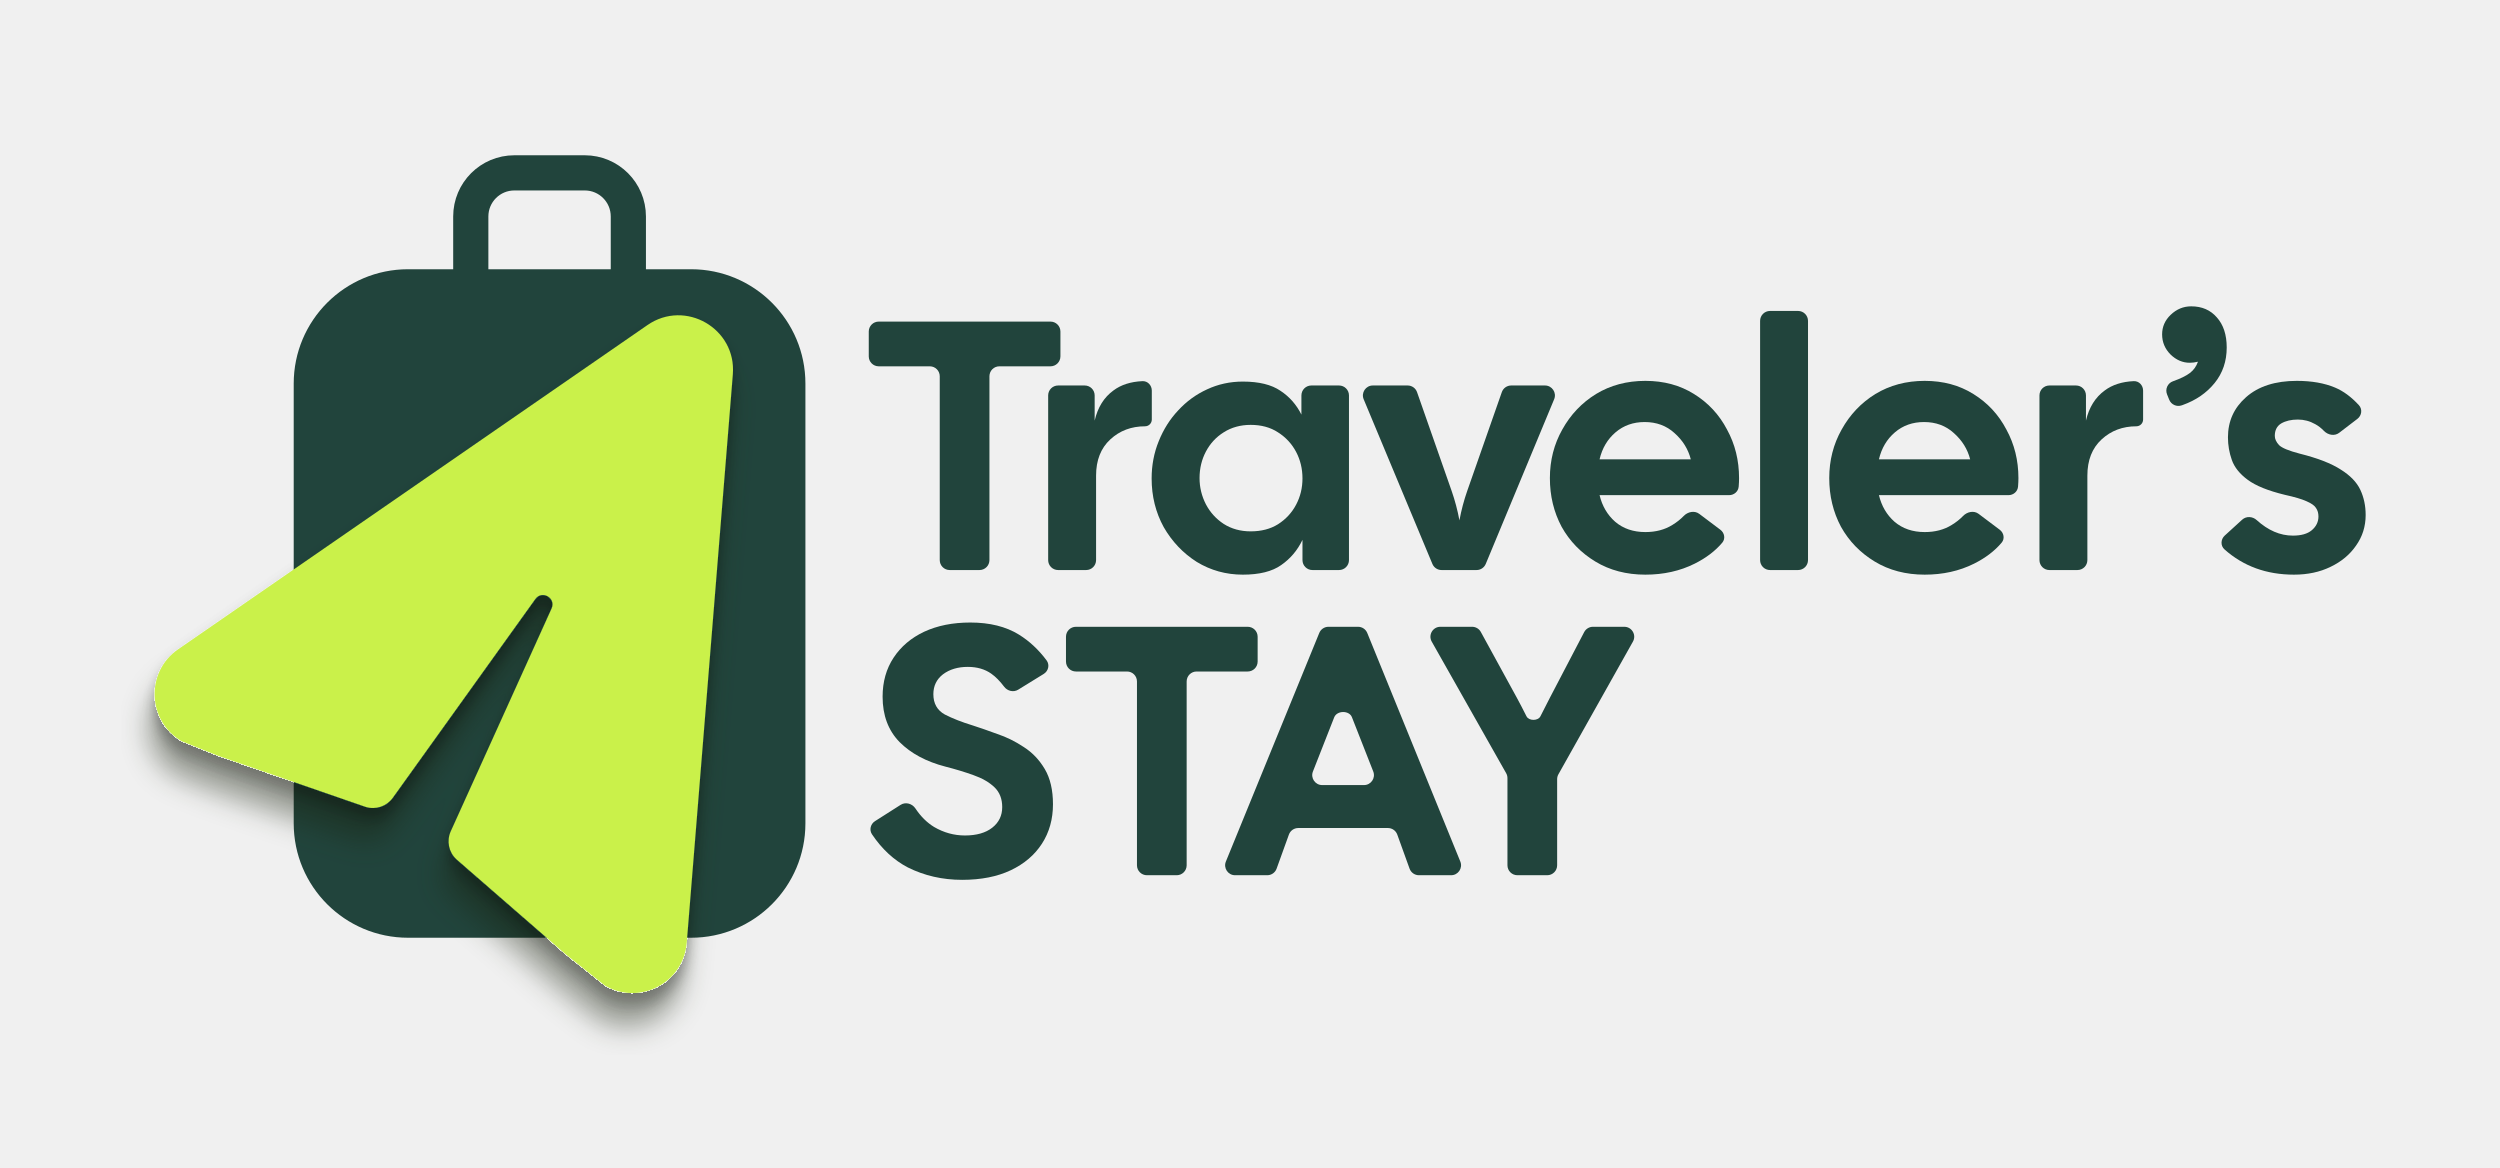
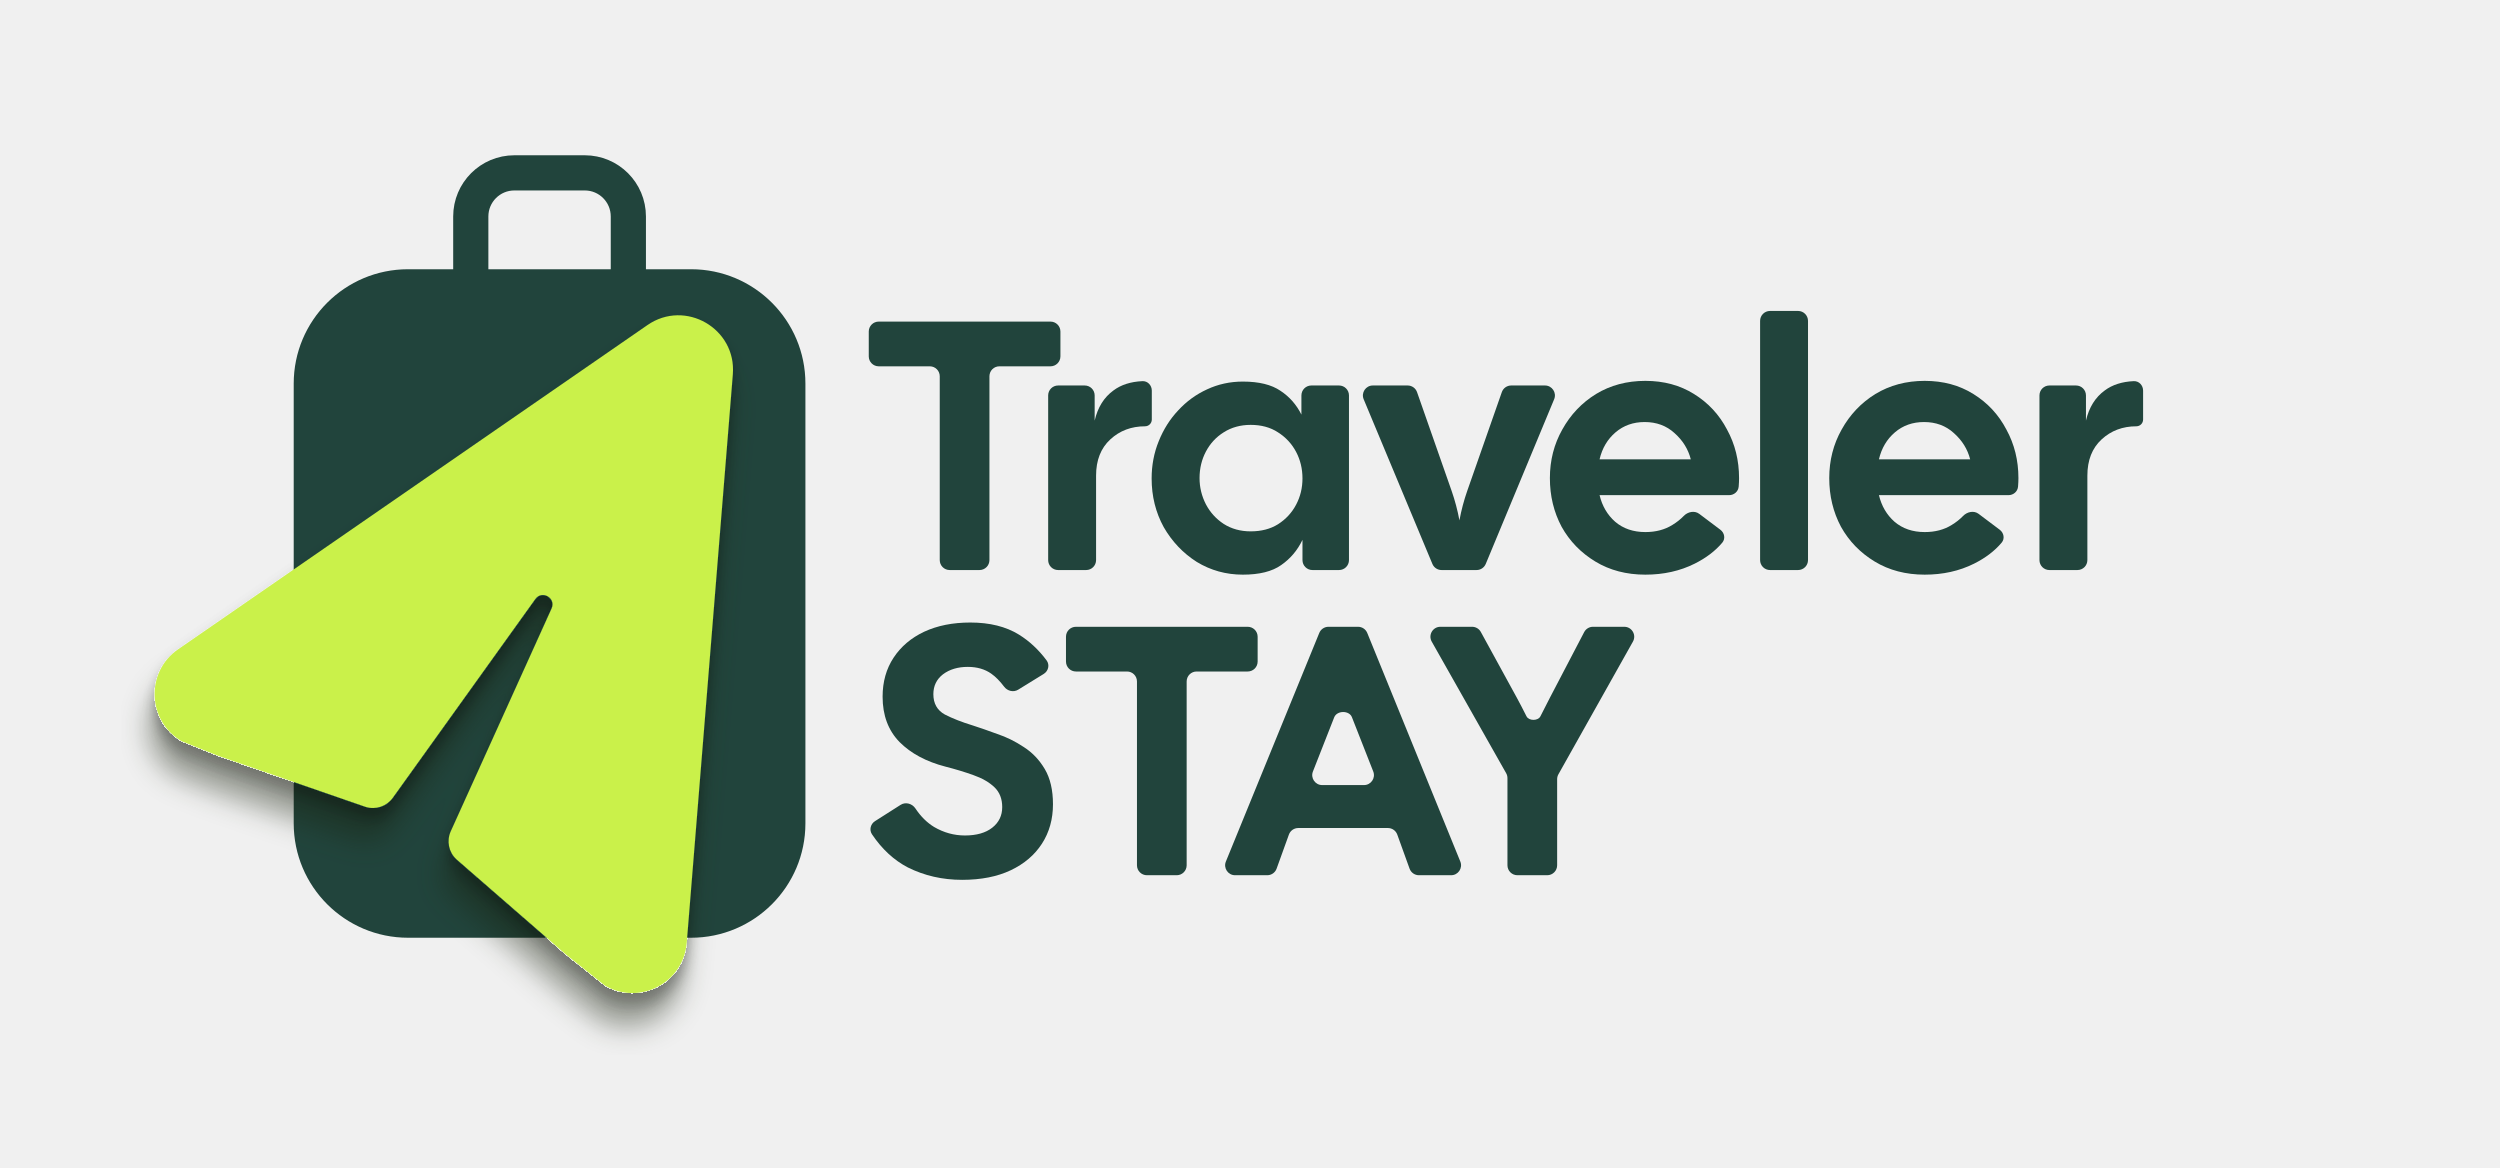
<svg xmlns="http://www.w3.org/2000/svg" width="6537" height="3054" viewBox="0 0 6537 3054" fill="none">
  <g clip-path="url(#clip0_10_38)">
    <rect x="768" y="704" width="1338" height="1748" rx="299" fill="#21443C" />
  </g>
  <g clip-path="url(#clip1_10_38)">
</g>
  <rect x="1231" y="452" width="412" height="481" rx="114" stroke="#21443C" stroke-width="92" />
  <g filter="url(#filter0_ddd_10_38)">
    <path d="M1795.59 2465.61L1916.19 978.833C1925.92 858.991 1791.92 781.628 1693 849.973L465.742 1697.82C379.696 1757.27 384.997 1886.06 475.626 1938.39C507.475 1951.13 539.359 1963.87 571.208 1976.61C699.49 2021 827.736 2065.4 956.018 2109.79C982.304 2118.02 1010.9 2108.47 1026.94 2086.11L1399.75 1566.3C1417.19 1541.99 1454.79 1563.7 1442.44 1590.95L1178.67 2173.72C1167.33 2198.79 1173.36 2228.33 1193.63 2246.98C1288.73 2329.68 1383.84 2412.38 1478.95 2495.08C1513.39 2522.49 1547.83 2549.9 1582.25 2577.33C1672.88 2629.65 1787.09 2569.86 1795.53 2465.6L1795.59 2465.61Z" fill="#CAF14A" />
  </g>
  <path d="M3967.69 2288.55C3953.33 2288.55 3941.69 2276.91 3941.69 2262.55V2034.61C3941.69 2030.12 3940.53 2025.71 3938.32 2021.81L3743.69 1677.71C3733.89 1660.37 3746.41 1638.91 3766.32 1638.91H3849.25C3858.75 1638.91 3867.5 1644.09 3872.06 1652.42L3966.75 1825.45C3974.79 1840.29 3982.84 1855.76 3990.88 1871.85C3991.13 1872.31 3991.38 1872.78 3991.62 1873.24C3998.15 1885.53 4021.98 1885.32 4028 1872.78C4036.04 1856.69 4044.09 1840.91 4052.13 1825.45L4142.28 1652.87C4146.77 1644.29 4155.65 1638.91 4165.33 1638.91H4247.15C4267.03 1638.91 4279.55 1660.31 4269.82 1677.64L4074.95 2024.62C4072.77 2028.5 4071.62 2032.89 4071.62 2037.35V2262.55C4071.62 2276.91 4059.98 2288.55 4045.62 2288.55H3967.69Z" fill="#21443C" />
  <path d="M3229.51 2288.55C3211.03 2288.55 3198.45 2269.82 3205.44 2252.71L3449.62 1655.07C3453.61 1645.3 3463.13 1638.91 3473.69 1638.91H3551.03C3561.61 1638.91 3571.13 1645.31 3575.11 1655.1L3818.44 2252.74C3825.4 2269.84 3812.82 2288.55 3794.36 2288.55H3710.21C3699.25 2288.55 3689.47 2281.68 3685.75 2271.37L3653.6 2182.29C3649.88 2171.98 3640.1 2165.12 3629.15 2165.12H3394.67C3383.71 2165.12 3373.93 2171.98 3370.21 2182.29L3338.06 2271.37C3334.34 2281.68 3324.56 2288.55 3313.61 2288.55H3229.51ZM3488.71 1875.56L3433.04 2017.32C3426.35 2034.37 3438.92 2052.82 3457.25 2052.82H3566.57C3584.9 2052.82 3597.47 2034.37 3590.77 2017.32L3535.11 1875.56C3528.19 1857.1 3496.11 1857.29 3488.71 1875.56Z" fill="#21443C" />
  <path d="M2998.94 2288.55C2984.58 2288.55 2972.94 2276.91 2972.94 2262.55V1781.84C2972.94 1767.48 2961.3 1755.84 2946.94 1755.84H2813.33C2798.97 1755.84 2787.33 1744.2 2787.33 1729.84V1664.91C2787.33 1650.55 2798.97 1638.91 2813.33 1638.91H3262.48C3276.84 1638.91 3288.48 1650.55 3288.48 1664.91V1729.84C3288.48 1744.2 3276.84 1755.84 3262.48 1755.84H3128.87C3114.51 1755.84 3102.87 1767.48 3102.87 1781.84V2262.55C3102.87 2276.91 3091.23 2288.55 3076.87 2288.55H2998.94Z" fill="#21443C" />
  <path d="M2515.72 2300.61C2464.37 2300.61 2417.04 2289.78 2373.73 2268.13C2337.36 2249.16 2306.16 2220.31 2280.12 2181.59C2272.36 2170.05 2276.24 2154.59 2287.97 2147.13L2354.97 2104.49C2367.98 2096.21 2385.14 2101.14 2393.68 2113.98C2407.6 2134.9 2423.84 2151.01 2442.4 2162.33C2467.77 2177.18 2494.68 2184.6 2523.14 2184.6C2553.46 2184.6 2577.28 2177.8 2594.6 2164.19C2611.93 2150.58 2620.59 2132.63 2620.59 2110.36C2620.59 2088.7 2613.78 2071.38 2600.17 2058.39C2586.56 2045.4 2568.31 2034.88 2545.42 2026.83C2523.14 2018.79 2498.71 2011.37 2472.1 2004.56C2421.99 1991.57 2382.08 1970.22 2352.38 1940.53C2322.68 1910.21 2307.83 1870.61 2307.83 1821.73C2307.83 1782.76 2317.42 1748.73 2336.6 1719.65C2355.78 1690.57 2382.39 1667.99 2416.42 1651.9C2451.06 1635.81 2491.28 1627.77 2537.06 1627.77C2587.8 1627.77 2630.18 1638.29 2664.21 1659.32C2691.54 1676.22 2715.68 1698.7 2736.63 1726.78C2745.27 1738.36 2741.42 1754.6 2729.12 1762.19L2662.32 1803.38C2650.06 1810.94 2634.13 1806.96 2625.49 1795.43C2614.56 1780.85 2603.34 1769.51 2591.82 1761.41C2575.12 1749.65 2554.7 1743.78 2530.57 1743.78C2504.58 1743.78 2482.93 1750.27 2465.6 1763.27C2448.9 1776.26 2440.55 1793.58 2440.55 1815.24C2440.55 1839.37 2450.45 1857 2470.24 1868.14C2490.66 1878.65 2515.1 1888.24 2543.56 1896.91C2562.74 1903.09 2584.09 1910.52 2607.6 1919.18C2631.73 1927.22 2654.93 1938.67 2677.2 1953.52C2699.47 1967.75 2717.73 1986.93 2731.96 2011.06C2746.19 2035.19 2753.3 2065.81 2753.3 2102.94C2753.3 2141.91 2743.71 2176.25 2724.53 2205.95C2705.35 2235.65 2678.13 2258.85 2642.86 2275.55C2607.6 2292.26 2565.22 2300.61 2515.72 2300.61Z" fill="#21443C" />
-   <path d="M5998.26 1502.61C5926.58 1502.61 5866.02 1480.59 5816.6 1436.55C5805.79 1426.92 5806.54 1410.19 5817.24 1400.43L5862.81 1358.86C5873.51 1349.1 5890 1350.13 5900.72 1359.86C5930.61 1386.97 5962.2 1400.53 5995.47 1400.53C6017.13 1400.53 6033.52 1395.89 6044.66 1386.6C6056.42 1376.71 6062.29 1364.64 6062.29 1350.41C6062.29 1341.75 6060.13 1334.32 6055.8 1328.14C6052.08 1321.95 6043.73 1316.07 6030.74 1310.5C6018.37 1304.94 5999.49 1299.37 5974.13 1293.8C5930.82 1283.28 5898.65 1270.29 5877.61 1254.82C5856.57 1239.35 5842.65 1222.03 5835.85 1202.85C5829.04 1183.67 5825.64 1163.87 5825.64 1143.45C5825.64 1101.38 5841.42 1066.42 5872.97 1038.58C5905.14 1010.12 5949.38 995.893 6005.68 995.893C6044.66 995.893 6078.07 1001.77 6105.91 1013.53C6127.56 1022.67 6148.27 1037.98 6168.05 1059.46C6177.79 1070.04 6175.52 1086.52 6164.1 1095.26L6116.41 1131.75C6104.29 1141.03 6087.09 1137.58 6076.49 1126.59C6069.42 1119.25 6061.9 1113.43 6053.94 1109.12C6039.71 1101.07 6024.55 1097.05 6008.47 1097.05C5991.14 1097.05 5976.6 1100.45 5964.85 1107.26C5953.71 1114.07 5948.14 1124.89 5948.14 1139.74C5948.14 1147.78 5951.85 1155.83 5959.28 1163.87C5966.7 1171.3 5984.65 1178.72 6013.11 1186.14C6060.13 1197.9 6096.01 1211.82 6120.76 1227.91C6145.51 1243.37 6162.52 1261.01 6171.8 1280.81C6181.08 1300.6 6185.72 1322.57 6185.72 1346.7C6185.72 1376.4 6177.37 1403 6160.67 1426.51C6144.58 1450.02 6122.31 1468.58 6093.85 1482.19C6066.01 1495.81 6034.14 1502.61 5998.26 1502.61Z" fill="#21443C" />
-   <path d="M5704.87 1059.88C5691.73 1064.57 5677.22 1058.06 5672.01 1045.11L5666.4 1031.2C5660.88 1017.5 5667.87 1001.97 5681.77 996.999L5682.27 996.82C5701.45 990.014 5715.99 982.899 5725.89 975.475C5735.79 968.05 5742.91 958.151 5747.24 945.777C5739.81 947.633 5732.7 948.561 5725.89 948.561C5707.33 948.561 5690.63 941.446 5675.78 927.216C5660.93 912.367 5653.5 894.734 5653.5 874.317C5653.5 854.518 5660.93 837.504 5675.78 823.273C5691.24 808.424 5709.19 801 5729.6 801C5757.45 801 5779.72 810.59 5796.42 829.77C5813.75 848.95 5822.41 875.245 5822.41 908.655C5822.41 944.54 5811.89 975.475 5790.86 1001.46C5769.82 1027.45 5741.98 1046.63 5707.33 1059L5704.87 1059.88Z" fill="#21443C" />
  <path d="M5358.78 1490.55C5344.42 1490.55 5332.78 1478.91 5332.78 1464.55V1033.96C5332.78 1019.6 5344.42 1007.96 5358.78 1007.96H5428.36C5442.72 1007.96 5454.36 1019.6 5454.36 1033.96V1099.83C5462.4 1065.19 5478.8 1038.89 5503.54 1020.95C5523.28 1006.15 5548.52 998.037 5579.26 996.612C5593.02 995.974 5603.77 1007.57 5603.77 1021.34V1097.05C5603.77 1106.79 5595.88 1114.68 5586.14 1114.68C5550.26 1114.68 5519.94 1126.13 5495.19 1149.02C5470.44 1171.91 5458.07 1203.47 5458.07 1243.68V1464.55C5458.07 1478.91 5446.43 1490.55 5432.07 1490.55H5358.78Z" fill="#21443C" />
  <path d="M5032.77 1502.61C4983.28 1502.61 4939.66 1491.17 4901.92 1468.27C4864.18 1445.38 4834.79 1415.07 4813.75 1377.32C4793.33 1338.96 4783.12 1296.58 4783.12 1250.18C4783.12 1203.78 4793.95 1161.4 4815.61 1123.04C4837.26 1084.06 4866.65 1053.12 4903.77 1030.23C4941.51 1007.34 4984.51 995.893 5032.77 995.893C5081.03 995.893 5123.41 1007.34 5159.92 1030.23C5197.04 1053.12 5225.81 1084.06 5246.23 1123.04C5267.26 1161.4 5277.78 1203.78 5277.78 1250.18C5277.78 1256.99 5277.47 1264.1 5276.85 1271.53C5276.82 1271.88 5276.79 1272.23 5276.76 1272.59C5275.65 1285.37 5264.59 1294.73 5251.76 1294.73H4913.05C4919.86 1323.19 4933.47 1346.39 4953.89 1364.33C4974.92 1382.27 5001.22 1391.25 5032.77 1391.25C5060 1391.25 5083.51 1385.06 5103.3 1372.68C5114.67 1365.79 5124.6 1357.94 5133.1 1349.14C5143.81 1338.02 5161.38 1334.36 5173.71 1343.64L5228.92 1385.18C5239.75 1393.33 5242.64 1408.56 5233.92 1418.92C5215.69 1440.61 5191.64 1458.91 5161.77 1473.84C5123.41 1493.02 5080.41 1502.61 5032.77 1502.61ZM5030.92 1103.55C5001.22 1103.55 4975.85 1112.52 4954.82 1130.46C4933.78 1148.4 4919.86 1171.91 4913.05 1200.99H5151.56C5144.76 1174.39 5130.53 1151.5 5108.87 1132.32C5087.84 1113.14 5061.85 1103.55 5030.92 1103.55Z" fill="#21443C" />
  <path d="M4628.3 1490.55C4613.94 1490.55 4602.3 1478.91 4602.3 1464.55V839.064C4602.3 824.705 4613.94 813.064 4628.3 813.064H4701.58C4715.94 813.064 4727.58 824.705 4727.58 839.064V1464.55C4727.58 1478.91 4715.94 1490.55 4701.58 1490.55H4628.3Z" fill="#21443C" />
  <path d="M4302.29 1502.61C4252.79 1502.61 4209.17 1491.17 4171.43 1468.27C4133.69 1445.38 4104.3 1415.07 4083.27 1377.32C4062.85 1338.96 4052.64 1296.58 4052.64 1250.18C4052.64 1203.78 4063.47 1161.4 4085.12 1123.04C4106.78 1084.06 4136.17 1053.12 4173.29 1030.23C4211.03 1007.34 4254.03 995.893 4302.29 995.893C4350.55 995.893 4392.93 1007.34 4429.43 1030.23C4466.55 1053.12 4495.32 1084.06 4515.74 1123.04C4536.78 1161.4 4547.3 1203.78 4547.3 1250.18C4547.3 1256.99 4546.99 1264.1 4546.37 1271.53C4546.34 1271.88 4546.31 1272.23 4546.28 1272.59C4545.17 1285.37 4534.11 1294.73 4521.28 1294.73H4182.57C4189.37 1323.19 4202.99 1346.39 4223.4 1364.33C4244.44 1382.27 4270.73 1391.25 4302.29 1391.25C4329.51 1391.25 4353.02 1385.06 4372.82 1372.68C4384.19 1365.79 4394.12 1357.94 4402.61 1349.14C4413.32 1338.02 4430.89 1334.36 4443.22 1343.64L4498.44 1385.18C4509.26 1393.33 4512.16 1408.56 4503.44 1418.92C4485.2 1440.61 4461.15 1458.91 4431.29 1473.84C4392.93 1493.02 4349.93 1502.61 4302.29 1502.61ZM4300.43 1103.55C4270.73 1103.55 4245.37 1112.52 4224.33 1130.46C4203.3 1148.4 4189.37 1171.91 4182.57 1200.99H4421.08C4414.27 1174.39 4400.04 1151.5 4378.39 1132.32C4357.35 1113.14 4331.37 1103.55 4300.43 1103.55Z" fill="#21443C" />
  <path d="M3769.4 1490.55C3758.91 1490.55 3749.45 1484.24 3745.41 1474.56L3565.72 1043.97C3558.57 1026.84 3571.16 1007.96 3589.71 1007.96H3680.74C3691.78 1007.96 3701.63 1014.94 3705.28 1025.36L3795.7 1283.59C3804.36 1308.34 3811.17 1334.01 3816.12 1360.62C3821.07 1334.01 3827.87 1308.34 3836.53 1283.59L3926.96 1025.36C3930.61 1014.94 3940.45 1007.96 3951.49 1007.96H4039.8C4058.34 1007.96 4070.93 1026.81 4063.81 1043.93L3884.95 1474.52C3880.92 1484.22 3871.45 1490.55 3860.94 1490.55H3769.4Z" fill="#21443C" />
  <path d="M3249.8 1502.61C3205.88 1502.61 3165.66 1491.47 3129.16 1469.2C3093.27 1446.31 3064.5 1415.99 3042.85 1378.25C3021.81 1339.89 3011.29 1297.51 3011.29 1251.11C3011.29 1216.46 3017.48 1183.98 3029.85 1153.66C3042.23 1122.73 3059.24 1095.81 3080.9 1072.92C3102.55 1049.41 3127.61 1031.16 3156.07 1018.17C3185.15 1004.55 3216.39 997.748 3249.8 997.748C3291.88 997.748 3324.67 1005.79 3348.18 1021.88C3371.69 1037.35 3389.94 1058.07 3402.93 1084.06V1033.96C3402.93 1019.6 3414.57 1007.96 3428.93 1007.96H3501.29C3515.65 1007.96 3527.29 1019.6 3527.29 1033.96V1464.55C3527.29 1478.91 3515.65 1490.55 3501.29 1490.55H3431.72C3417.36 1490.55 3405.72 1478.91 3405.72 1464.55V1411.66C3392.72 1438.88 3374.16 1460.85 3350.03 1477.55C3326.52 1494.26 3293.11 1502.61 3249.8 1502.61ZM3270.22 1389.39C3298.06 1389.39 3321.88 1383.2 3341.68 1370.83C3362.1 1357.83 3377.88 1340.82 3389.01 1319.78C3400.15 1298.75 3405.72 1275.86 3405.72 1251.11C3405.72 1225.74 3400.15 1202.54 3389.01 1181.5C3377.88 1160.47 3362.1 1143.45 3341.68 1130.46C3321.88 1117.47 3298.06 1110.97 3270.22 1110.97C3243.62 1110.97 3220.11 1117.47 3199.69 1130.46C3179.89 1142.83 3164.42 1159.54 3153.29 1180.58C3142.15 1201.61 3136.58 1224.81 3136.58 1250.18C3136.58 1274.31 3142.15 1297.2 3153.29 1318.86C3164.42 1339.89 3179.89 1356.91 3199.69 1369.9C3220.11 1382.89 3243.62 1389.39 3270.22 1389.39Z" fill="#21443C" />
  <path d="M2766.74 1490.55C2752.38 1490.55 2740.74 1478.91 2740.74 1464.55V1033.96C2740.74 1019.6 2752.38 1007.96 2766.74 1007.96H2836.32C2850.68 1007.96 2862.32 1019.6 2862.32 1033.96V1099.83C2870.36 1065.19 2886.76 1038.89 2911.5 1020.95C2931.24 1006.15 2956.48 998.037 2987.23 996.612C3000.98 995.974 3011.74 1007.57 3011.74 1021.34V1097.05C3011.74 1106.79 3003.84 1114.68 2994.1 1114.68C2958.22 1114.68 2927.9 1126.13 2903.15 1149.02C2878.4 1171.91 2866.03 1203.47 2866.03 1243.68V1464.55C2866.03 1478.91 2854.39 1490.55 2840.03 1490.55H2766.74Z" fill="#21443C" />
  <path d="M2483.25 1490.55C2468.89 1490.55 2457.25 1478.91 2457.25 1464.55V983.842C2457.25 969.482 2445.61 957.842 2431.25 957.842H2297.64C2283.28 957.842 2271.64 946.201 2271.64 931.842V866.906C2271.64 852.547 2283.28 840.906 2297.64 840.906H2746.79C2761.15 840.906 2772.79 852.547 2772.79 866.906V931.842C2772.79 946.201 2761.15 957.842 2746.79 957.842H2613.18C2598.82 957.842 2587.18 969.482 2587.18 983.842V1464.55C2587.18 1478.91 2575.54 1490.55 2561.18 1490.55H2483.25Z" fill="#21443C" />
  <defs>
    <filter id="filter0_ddd_10_38" x="317.229" y="812.087" width="1658.55" height="1945.6" filterUnits="userSpaceOnUse" color-interpolation-filters="sRGB">
      <feFlood flood-opacity="0" result="BackgroundImageFix" />
      <feColorMatrix in="SourceAlpha" type="matrix" values="0 0 0 0 0 0 0 0 0 0 0 0 0 0 0 0 0 0 127 0" result="hardAlpha" />
      <feOffset dx="-14" dy="88" />
      <feGaussianBlur stdDeviation="36.54" />
      <feComposite in2="hardAlpha" operator="out" />
      <feColorMatrix type="matrix" values="0 0 0 0 0.093 0 0 0 0 0.13 0 0 0 0 0.051 0 0 0 0.41 0" />
      <feBlend mode="normal" in2="BackgroundImageFix" result="effect1_dropShadow_10_38" />
      <feColorMatrix in="SourceAlpha" type="matrix" values="0 0 0 0 0 0 0 0 0 0 0 0 0 0 0 0 0 0 127 0" result="hardAlpha" />
      <feOffset dy="38" />
      <feGaussianBlur stdDeviation="15.4" />
      <feComposite in2="hardAlpha" operator="out" />
      <feColorMatrix type="matrix" values="0 0 0 0 0 0 0 0 0 0 0 0 0 0 0 0 0 0 0.14 0" />
      <feBlend mode="normal" in2="effect1_dropShadow_10_38" result="effect2_dropShadow_10_38" />
      <feColorMatrix in="SourceAlpha" type="matrix" values="0 0 0 0 0 0 0 0 0 0 0 0 0 0 0 0 0 0 127 0" result="hardAlpha" />
      <feOffset dy="14.684" />
      <feGaussianBlur stdDeviation="13.498" />
      <feComposite in2="hardAlpha" operator="out" />
      <feColorMatrix type="matrix" values="0 0 0 0 0 0 0 0 0 0 0 0 0 0 0 0 0 0 0.13 0" />
      <feBlend mode="normal" in2="effect2_dropShadow_10_38" result="effect3_dropShadow_10_38" />
      <feBlend mode="normal" in="SourceGraphic" in2="effect3_dropShadow_10_38" result="shape" />
    </filter>
    <clipPath id="clip0_10_38">
      <rect x="768" y="704" width="1338" height="1748" rx="299" fill="white" />
    </clipPath>
    <clipPath id="clip1_10_38">
      <rect x="1185" y="406" width="504" height="573" rx="160" fill="white" />
    </clipPath>
  </defs>
</svg>
